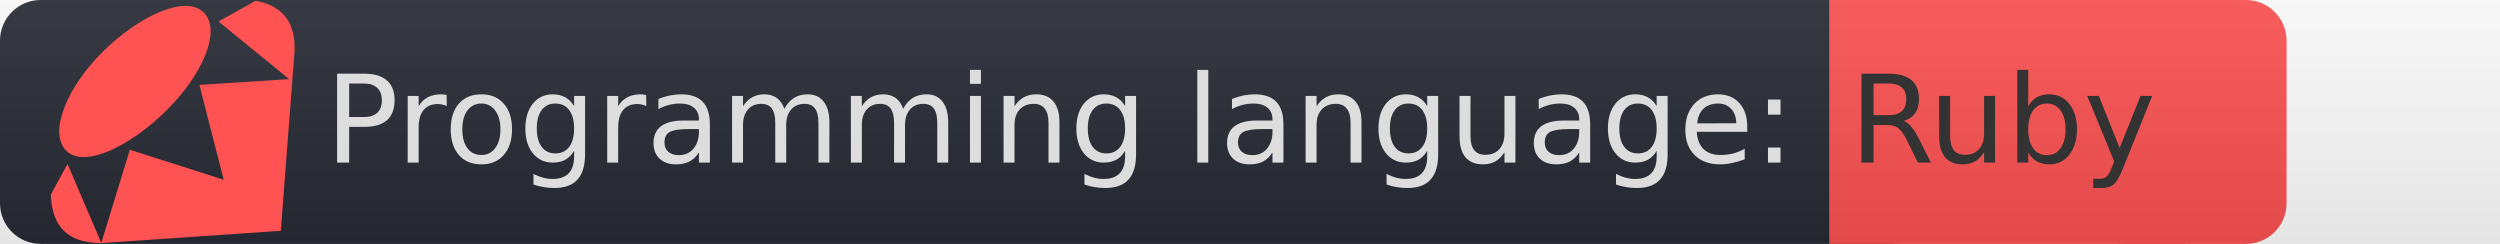
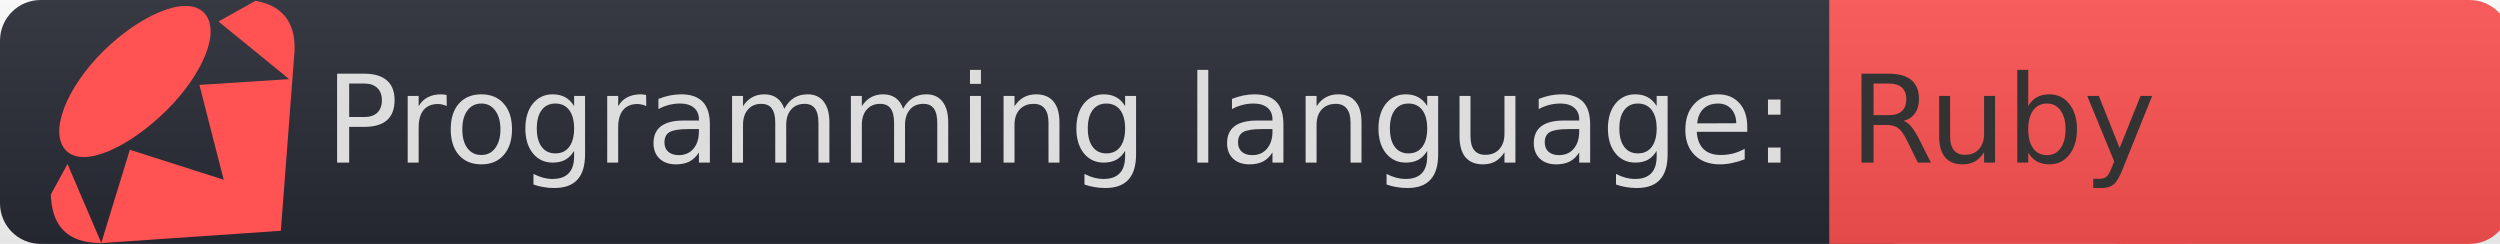
<svg xmlns="http://www.w3.org/2000/svg" width="246" height="24">
  <linearGradient id="m1" x2="0" y2="100%">
    <stop offset="0" stop-color="#bbb" stop-opacity=".1" />
    <stop offset="1" stop-opacity=".1" />
  </linearGradient>
  <g mask="url(#m1)">
    <rect x="0" y="0" width="190" height="24" rx="4" ry="4" style="fill:#282A36" />
    <rect x="180" y="0" width="35" height="24" style="fill:#ff5252" />
-     <rect x="205" y="0" width="20" height="24" rx="4" ry="4" style="fill:#ff5252" />
+     <rect x="205" y="0" width="42" height="24" rx="4" ry="4" style="fill:#ff5252" />
    <path fill="url(#m1)" d="M0 0h246v24H0z" />
  </g>
  <g font-family="DejaVu Sans,Verdana,Geneva,sans-serif">
    <g font-size="12" fill="#282a36">
      <text x="32" y="16" fill="#ddd">Programming language:</text>
    </g>
    <g font-size="12" fill="#282a36">
      <text x="182" y="16" fill="#333">Ruby</text>
    </g>
  </g>
  <svg fill="#ff5252" role="img" viewBox="0 0 236 24">
    <path d="M20.156.083c3.033.525 3.893 2.598 3.829 4.77L24 4.822 22.635 22.71 4.89 23.926h.016C3.433 23.864.15 23.729 0 19.139l1.645-3 2.819 6.586.503 1.172 2.805-9.144-.03.007.016-.03 9.255 2.956-1.396-5.431-.99-3.9 8.82-.569-.615-.51L16.5 2.114 20.159.073l-.003.01zM0 19.089v.026-.029.003zM5.13 5.073c3.561-3.533 8.157-5.621 9.922-3.84 1.762 1.777-.105 6.105-3.673 9.636-3.563 3.532-8.103 5.734-9.864 3.957-1.766-1.777.045-6.217 3.612-9.75l.003-.003z" />
  </svg>
</svg>
